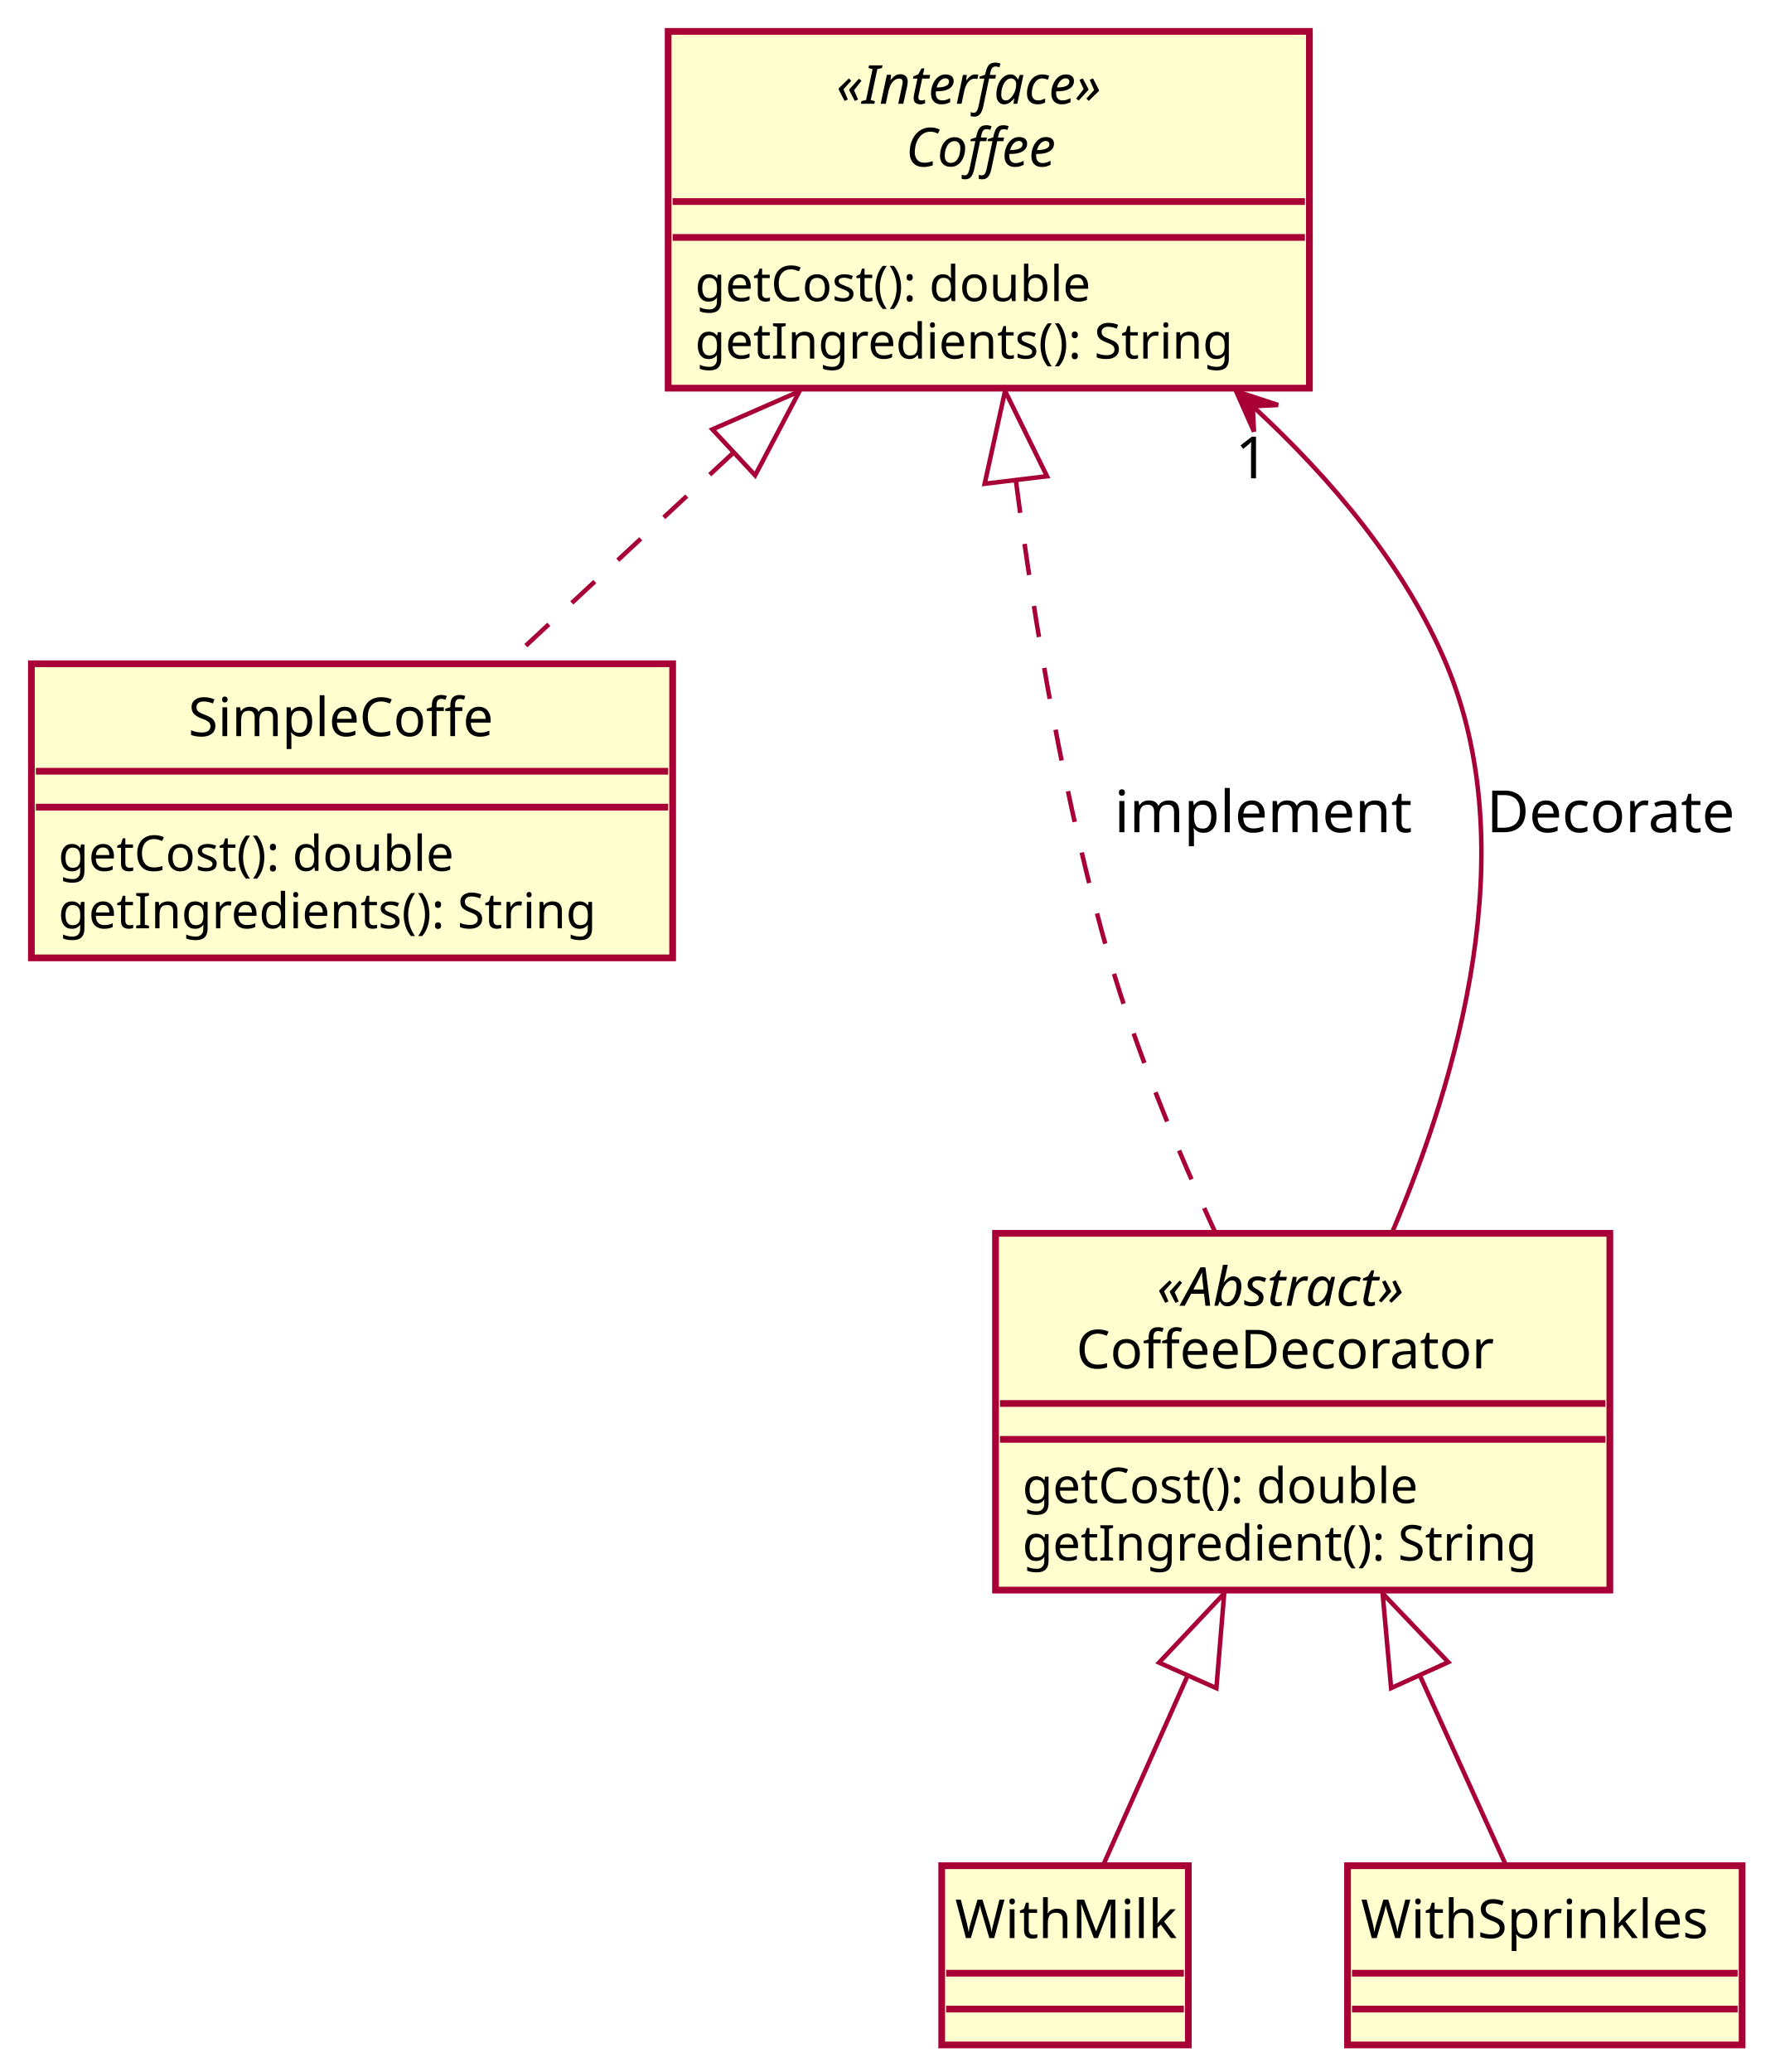
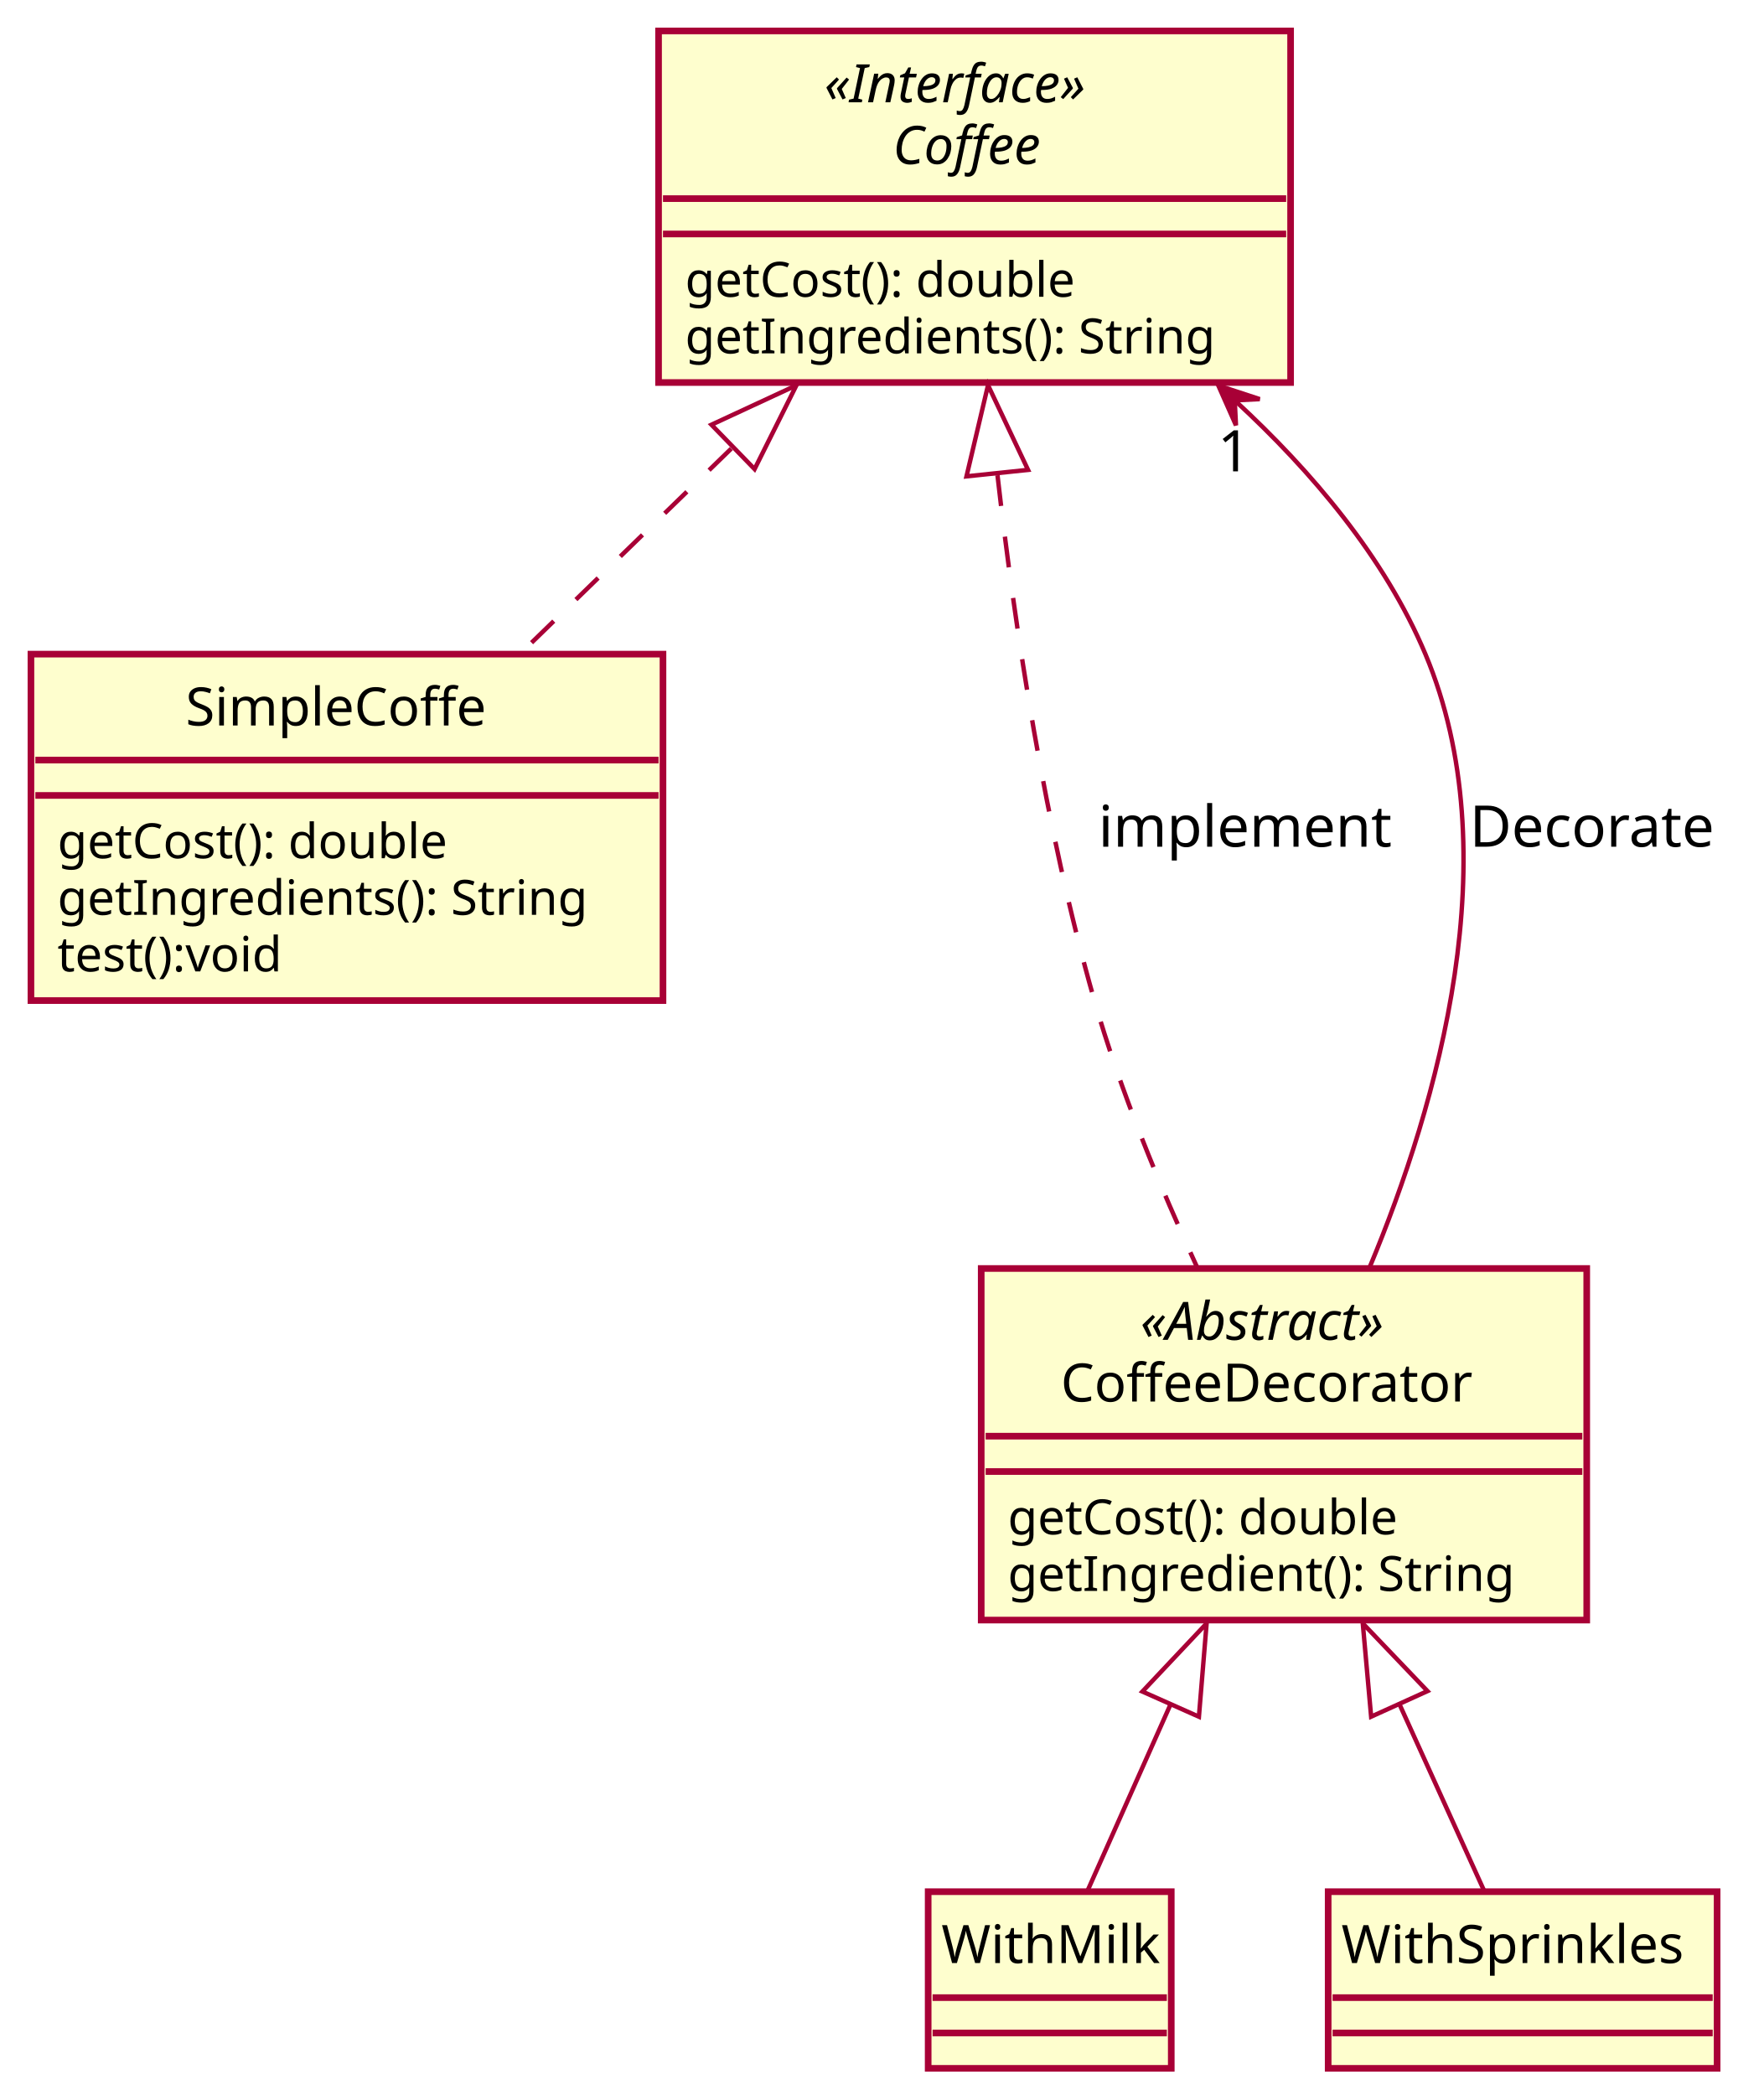
- <svg xmlns="http://www.w3.org/2000/svg" contentScriptType="application/ecmascript" contentStyleType="text/css" height="462px" preserveAspectRatio="none" style="width:398px;height:462px;" version="1.1" viewBox="0 0 398 462" width="398px" zoomAndPan="magnify">
+ <svg xmlns="http://www.w3.org/2000/svg" contentScriptType="application/ecmascript" contentStyleType="text/css" height="474px" preserveAspectRatio="none" style="width:399px;height:474px;" version="1.1" viewBox="0 0 399 474" width="399px" zoomAndPan="magnify">
  <defs />
  <g>
    <rect codeLine="3" fill="#FEFECE" height="79.547" id="Coffee" style="stroke:#A80036;stroke-width:1.5;" width="143" x="149" y="7" />
    <text fill="#000000" font-family="sans-serif" font-size="12" font-style="italic" lengthAdjust="spacing" textLength="68" x="186.5" y="23.139">«Interface»</text>
    <text fill="#000000" font-family="sans-serif" font-size="12" font-style="italic" lengthAdjust="spacing" textLength="37" x="202" y="37.107">Coffee</text>
    <line style="stroke:#A80036;stroke-width:1.5;" x1="150" x2="291" y1="44.938" y2="44.938" />
    <line style="stroke:#A80036;stroke-width:1.5;" x1="150" x2="291" y1="52.938" y2="52.938" />
    <text fill="#000000" font-family="sans-serif" font-size="11" lengthAdjust="spacing" textLength="98" x="155" y="67.148">getCost(): double</text>
    <text fill="#000000" font-family="sans-serif" font-size="11" lengthAdjust="spacing" textLength="131" x="155" y="79.953">getIngredients(): String</text>
-     <rect codeLine="7" fill="#FEFECE" height="65.578" id="SimpleCoffe" style="stroke:#A80036;stroke-width:1.5;" width="143" x="7" y="148" />
+     <rect codeLine="7" fill="#FEFECE" height="78.383" id="SimpleCoffe" style="stroke:#A80036;stroke-width:1.5;" width="143" x="7" y="148" />
    <text fill="#000000" font-family="sans-serif" font-size="12" lengthAdjust="spacing" textLength="73" x="42" y="164.139">SimpleCoffe</text>
    <line style="stroke:#A80036;stroke-width:1.5;" x1="8" x2="149" y1="171.969" y2="171.969" />
    <line style="stroke:#A80036;stroke-width:1.5;" x1="8" x2="149" y1="179.969" y2="179.969" />
    <text fill="#000000" font-family="sans-serif" font-size="11" lengthAdjust="spacing" textLength="98" x="13" y="194.179">getCost(): double</text>
    <text fill="#000000" font-family="sans-serif" font-size="11" lengthAdjust="spacing" textLength="131" x="13" y="206.984">getIngredients(): String</text>
-     <rect codeLine="12" fill="#FEFECE" height="79.547" id="CoffeeDecorator" style="stroke:#A80036;stroke-width:1.5;" width="137" x="222" y="275" />
-     <text fill="#000000" font-family="sans-serif" font-size="12" font-style="italic" lengthAdjust="spacing" textLength="65" x="258" y="291.139">«Abstract»</text>
-     <text fill="#000000" font-family="sans-serif" font-size="12" lengthAdjust="spacing" textLength="101" x="240" y="305.107">CoffeeDecorator</text>
-     <line style="stroke:#A80036;stroke-width:1.5;" x1="223" x2="358" y1="312.938" y2="312.938" />
-     <line style="stroke:#A80036;stroke-width:1.5;" x1="223" x2="358" y1="320.938" y2="320.938" />
-     <text fill="#000000" font-family="sans-serif" font-size="11" lengthAdjust="spacing" textLength="98" x="228" y="335.148">getCost(): double</text>
-     <text fill="#000000" font-family="sans-serif" font-size="11" lengthAdjust="spacing" textLength="125" x="228" y="347.953">getIngredient(): String</text>
-     <rect codeLine="19" fill="#FEFECE" height="39.969" id="WithMilk" style="stroke:#A80036;stroke-width:1.5;" width="55" x="210" y="416" />
-     <text fill="#000000" font-family="sans-serif" font-size="12" lengthAdjust="spacing" textLength="49" x="213" y="432.139">WithMilk</text>
-     <line style="stroke:#A80036;stroke-width:1.5;" x1="211" x2="264" y1="439.969" y2="439.969" />
-     <line style="stroke:#A80036;stroke-width:1.5;" x1="211" x2="264" y1="447.969" y2="447.969" />
-     <rect codeLine="20" fill="#FEFECE" height="39.969" id="WithSprinkles" style="stroke:#A80036;stroke-width:1.5;" width="88" x="300.5" y="416" />
-     <text fill="#000000" font-family="sans-serif" font-size="12" lengthAdjust="spacing" textLength="82" x="303.5" y="432.139">WithSprinkles</text>
-     <line style="stroke:#A80036;stroke-width:1.5;" x1="301.5" x2="387.5" y1="439.969" y2="439.969" />
-     <line style="stroke:#A80036;stroke-width:1.5;" x1="301.5" x2="387.5" y1="447.969" y2="447.969" />
-     <path d="M163.403,101.076 C146.39,116.891 128.269,133.736 113.156,147.784 " fill="none" id="Coffee-backto-SimpleCoffe" style="stroke:#A80036;stroke-width:1.0;stroke-dasharray:7.0,7.0;" />
-     <polygon fill="none" points="158.865,95.737,178.28,87.247,168.397,105.991,158.865,95.737" style="stroke:#A80036;stroke-width:1.0;" />
-     <path codeLine="16" d="M226.582,107.409 C230.749,139.411 237.392,179.329 247.5,214 C253.53,234.683 262.716,256.775 271.052,274.921 " fill="none" id="Coffee-backto-CoffeeDecorator" style="stroke:#A80036;stroke-width:1.0;stroke-dasharray:7.0,7.0;" />
-     <polygon fill="none" points="219.586,107.866,224.135,87.17,233.485,106.186,219.586,107.866" style="stroke:#A80036;stroke-width:1.0;" />
-     <text fill="#000000" font-family="sans-serif" font-size="13" lengthAdjust="spacing" textLength="69" x="248.5" y="185.567">implement</text>
-     <path codeLine="17" d="M310.462,274.775 C325.16,240.275 339.833,189.266 322.5,148 C313.304,126.106 296.716,106.599 279.553,90.757 " fill="none" id="CoffeeDecorator-to-Coffee" style="stroke:#A80036;stroke-width:1.0;" />
+     <text fill="#000000" font-family="sans-serif" font-size="11" lengthAdjust="spacing" textLength="57" x="13" y="219.789">test():void</text>
+     <rect codeLine="13" fill="#FEFECE" height="79.547" id="CoffeeDecorator" style="stroke:#A80036;stroke-width:1.5;" width="137" x="222" y="287" />
+     <text fill="#000000" font-family="sans-serif" font-size="12" font-style="italic" lengthAdjust="spacing" textLength="65" x="258" y="303.139">«Abstract»</text>
+     <text fill="#000000" font-family="sans-serif" font-size="12" lengthAdjust="spacing" textLength="101" x="240" y="317.107">CoffeeDecorator</text>
+     <line style="stroke:#A80036;stroke-width:1.5;" x1="223" x2="358" y1="324.938" y2="324.938" />
+     <line style="stroke:#A80036;stroke-width:1.5;" x1="223" x2="358" y1="332.938" y2="332.938" />
+     <text fill="#000000" font-family="sans-serif" font-size="11" lengthAdjust="spacing" textLength="98" x="228" y="347.148">getCost(): double</text>
+     <text fill="#000000" font-family="sans-serif" font-size="11" lengthAdjust="spacing" textLength="125" x="228" y="359.953">getIngredient(): String</text>
+     <rect codeLine="20" fill="#FEFECE" height="39.969" id="WithMilk" style="stroke:#A80036;stroke-width:1.5;" width="55" x="210" y="428" />
+     <text fill="#000000" font-family="sans-serif" font-size="12" lengthAdjust="spacing" textLength="49" x="213" y="444.139">WithMilk</text>
+     <line style="stroke:#A80036;stroke-width:1.5;" x1="211" x2="264" y1="451.969" y2="451.969" />
+     <line style="stroke:#A80036;stroke-width:1.5;" x1="211" x2="264" y1="459.969" y2="459.969" />
+     <rect codeLine="21" fill="#FEFECE" height="39.969" id="WithSprinkles" style="stroke:#A80036;stroke-width:1.5;" width="88" x="300.5" y="428" />
+     <text fill="#000000" font-family="sans-serif" font-size="12" lengthAdjust="spacing" textLength="82" x="303.5" y="444.139">WithSprinkles</text>
+     <line style="stroke:#A80036;stroke-width:1.5;" x1="301.5" x2="387.5" y1="451.969" y2="451.969" />
+     <line style="stroke:#A80036;stroke-width:1.5;" x1="301.5" x2="387.5" y1="459.969" y2="459.969" />
+     <path d="M165.446,101.503 C149.597,116.905 132.631,133.394 117.931,147.68 " fill="none" id="Coffee-backto-SimpleCoffe" style="stroke:#A80036;stroke-width:1.0;stroke-dasharray:7.0,7.0;" />
+     <polygon fill="none" points="160.967,96.095,180.188,87.176,170.724,106.135,160.967,96.095" style="stroke:#A80036;stroke-width:1.0;" />
+     <path codeLine="17" d="M225.684,107.517 C229.677,142.494 236.442,187.299 247.5,226 C253.419,246.715 262.593,268.811 270.95,286.95 " fill="none" id="Coffee-backto-CoffeeDecorator" style="stroke:#A80036;stroke-width:1.0;stroke-dasharray:7.0,7.0;" />
+     <polygon fill="none" points="218.673,107.775,223.542,87.152,232.596,106.311,218.673,107.775" style="stroke:#A80036;stroke-width:1.0;" />
+     <text fill="#000000" font-family="sans-serif" font-size="13" lengthAdjust="spacing" textLength="69" x="248.5" y="191.567">implement</text>
+     <path codeLine="18" d="M309.868,286.765 C325.333,249.739 341.529,193.304 322.5,148 C313.304,126.106 296.716,106.599 279.553,90.757 " fill="none" id="CoffeeDecorator-to-Coffee" style="stroke:#A80036;stroke-width:1.0;" />
    <polygon fill="#A80036" points="275.652,87.226,279.64,96.231,279.359,90.582,285.009,90.3,275.652,87.226" style="stroke:#A80036;stroke-width:1.0;" />
-     <text fill="#000000" font-family="sans-serif" font-size="13" lengthAdjust="spacing" textLength="59" x="331.5" y="185.567">Decorate</text>
+     <text fill="#000000" font-family="sans-serif" font-size="13" lengthAdjust="spacing" textLength="59" x="332.5" y="191.567">Decorate</text>
    <text fill="#000000" font-family="sans-serif" font-size="13" lengthAdjust="spacing" textLength="8" x="275.485" y="106.646">1</text>
-     <path d="M264.765,373.783 C258.013,388.942 251.195,404.25 246.066,415.767 " fill="none" id="CoffeeDecorator-backto-WithMilk" style="stroke:#A80036;stroke-width:1.0;" />
-     <polygon fill="none" points="258.467,370.717,272.999,355.295,271.256,376.413,258.467,370.717" style="stroke:#A80036;stroke-width:1.0;" />
-     <path d="M316.607,373.531 C323.523,388.773 330.518,404.187 335.772,415.767 " fill="none" id="CoffeeDecorator-backto-WithSprinkles" style="stroke:#A80036;stroke-width:1.0;" />
-     <polygon fill="none" points="310.221,376.4,308.331,355.295,322.97,370.615,310.221,376.4" style="stroke:#A80036;stroke-width:1.0;" />
+     <path d="M264.765,385.783 C258.013,400.942 251.195,416.25 246.066,427.767 " fill="none" id="CoffeeDecorator-backto-WithMilk" style="stroke:#A80036;stroke-width:1.0;" />
+     <polygon fill="none" points="258.467,382.717,272.999,367.295,271.256,388.413,258.467,382.717" style="stroke:#A80036;stroke-width:1.0;" />
+     <path d="M316.607,385.531 C323.523,400.773 330.518,416.187 335.772,427.767 " fill="none" id="CoffeeDecorator-backto-WithSprinkles" style="stroke:#A80036;stroke-width:1.0;" />
+     <polygon fill="none" points="310.221,388.4,308.331,367.295,322.97,382.615,310.221,388.4" style="stroke:#A80036;stroke-width:1.0;" />
  </g>
</svg>
